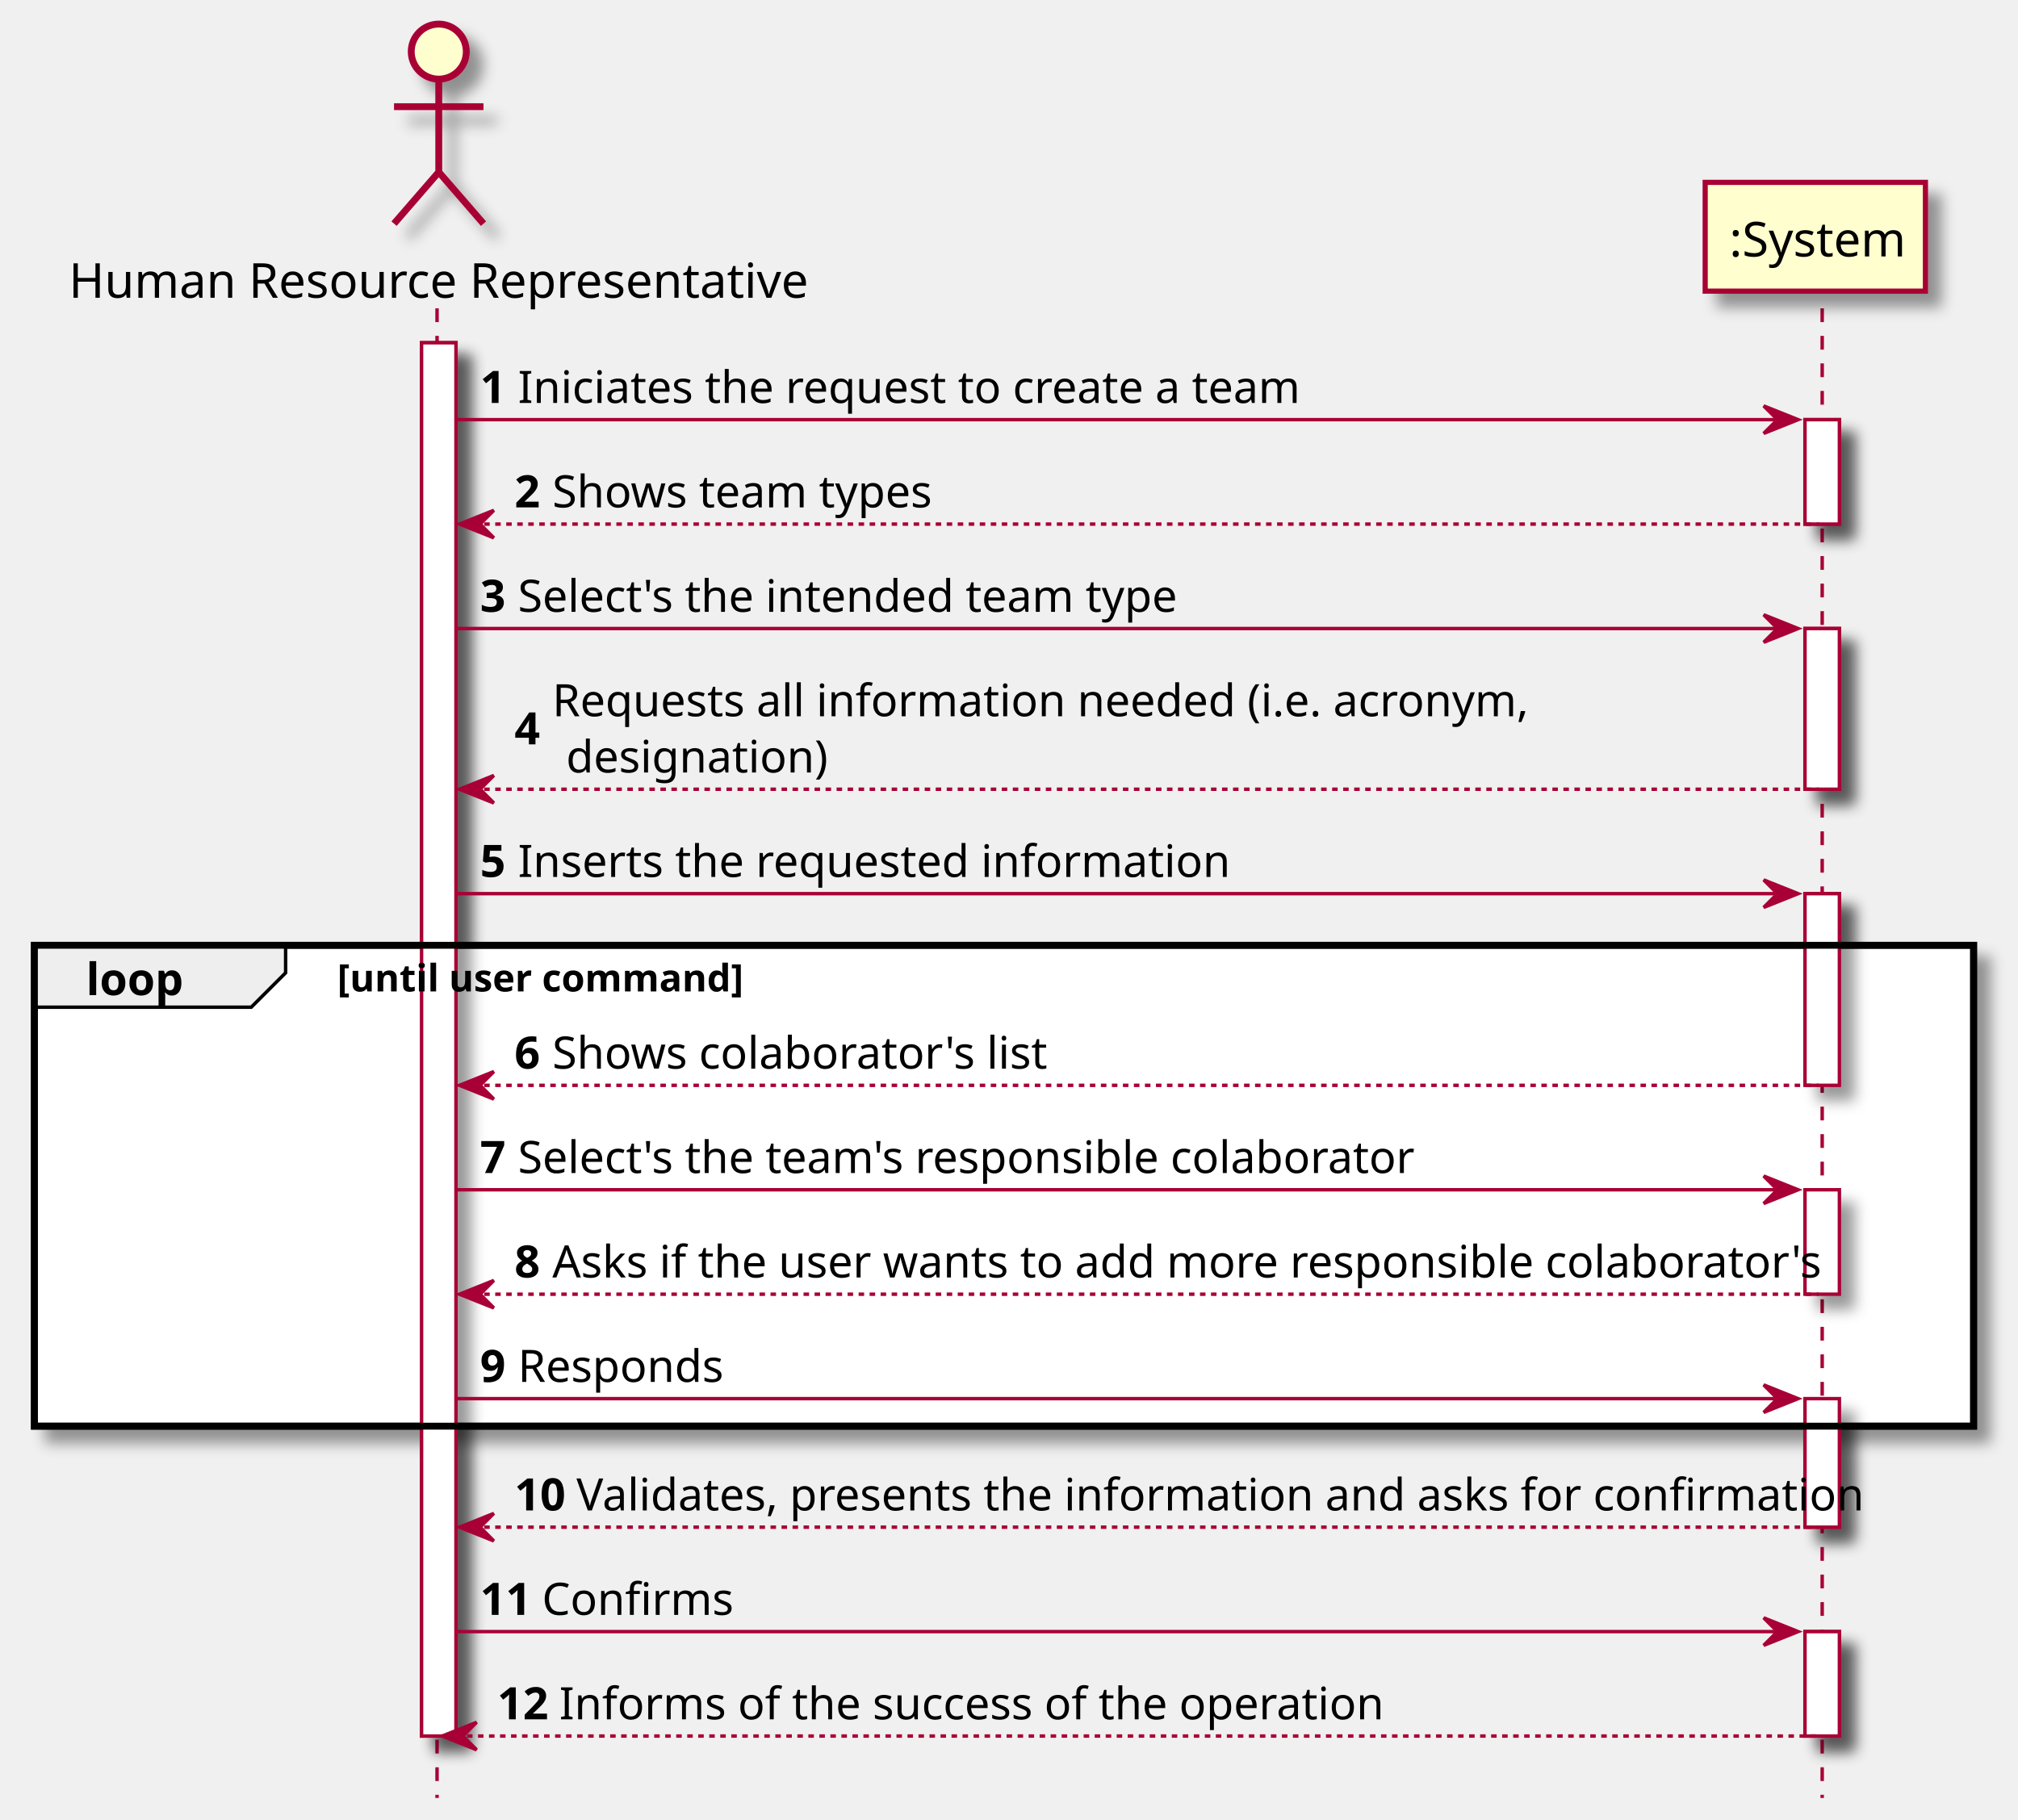
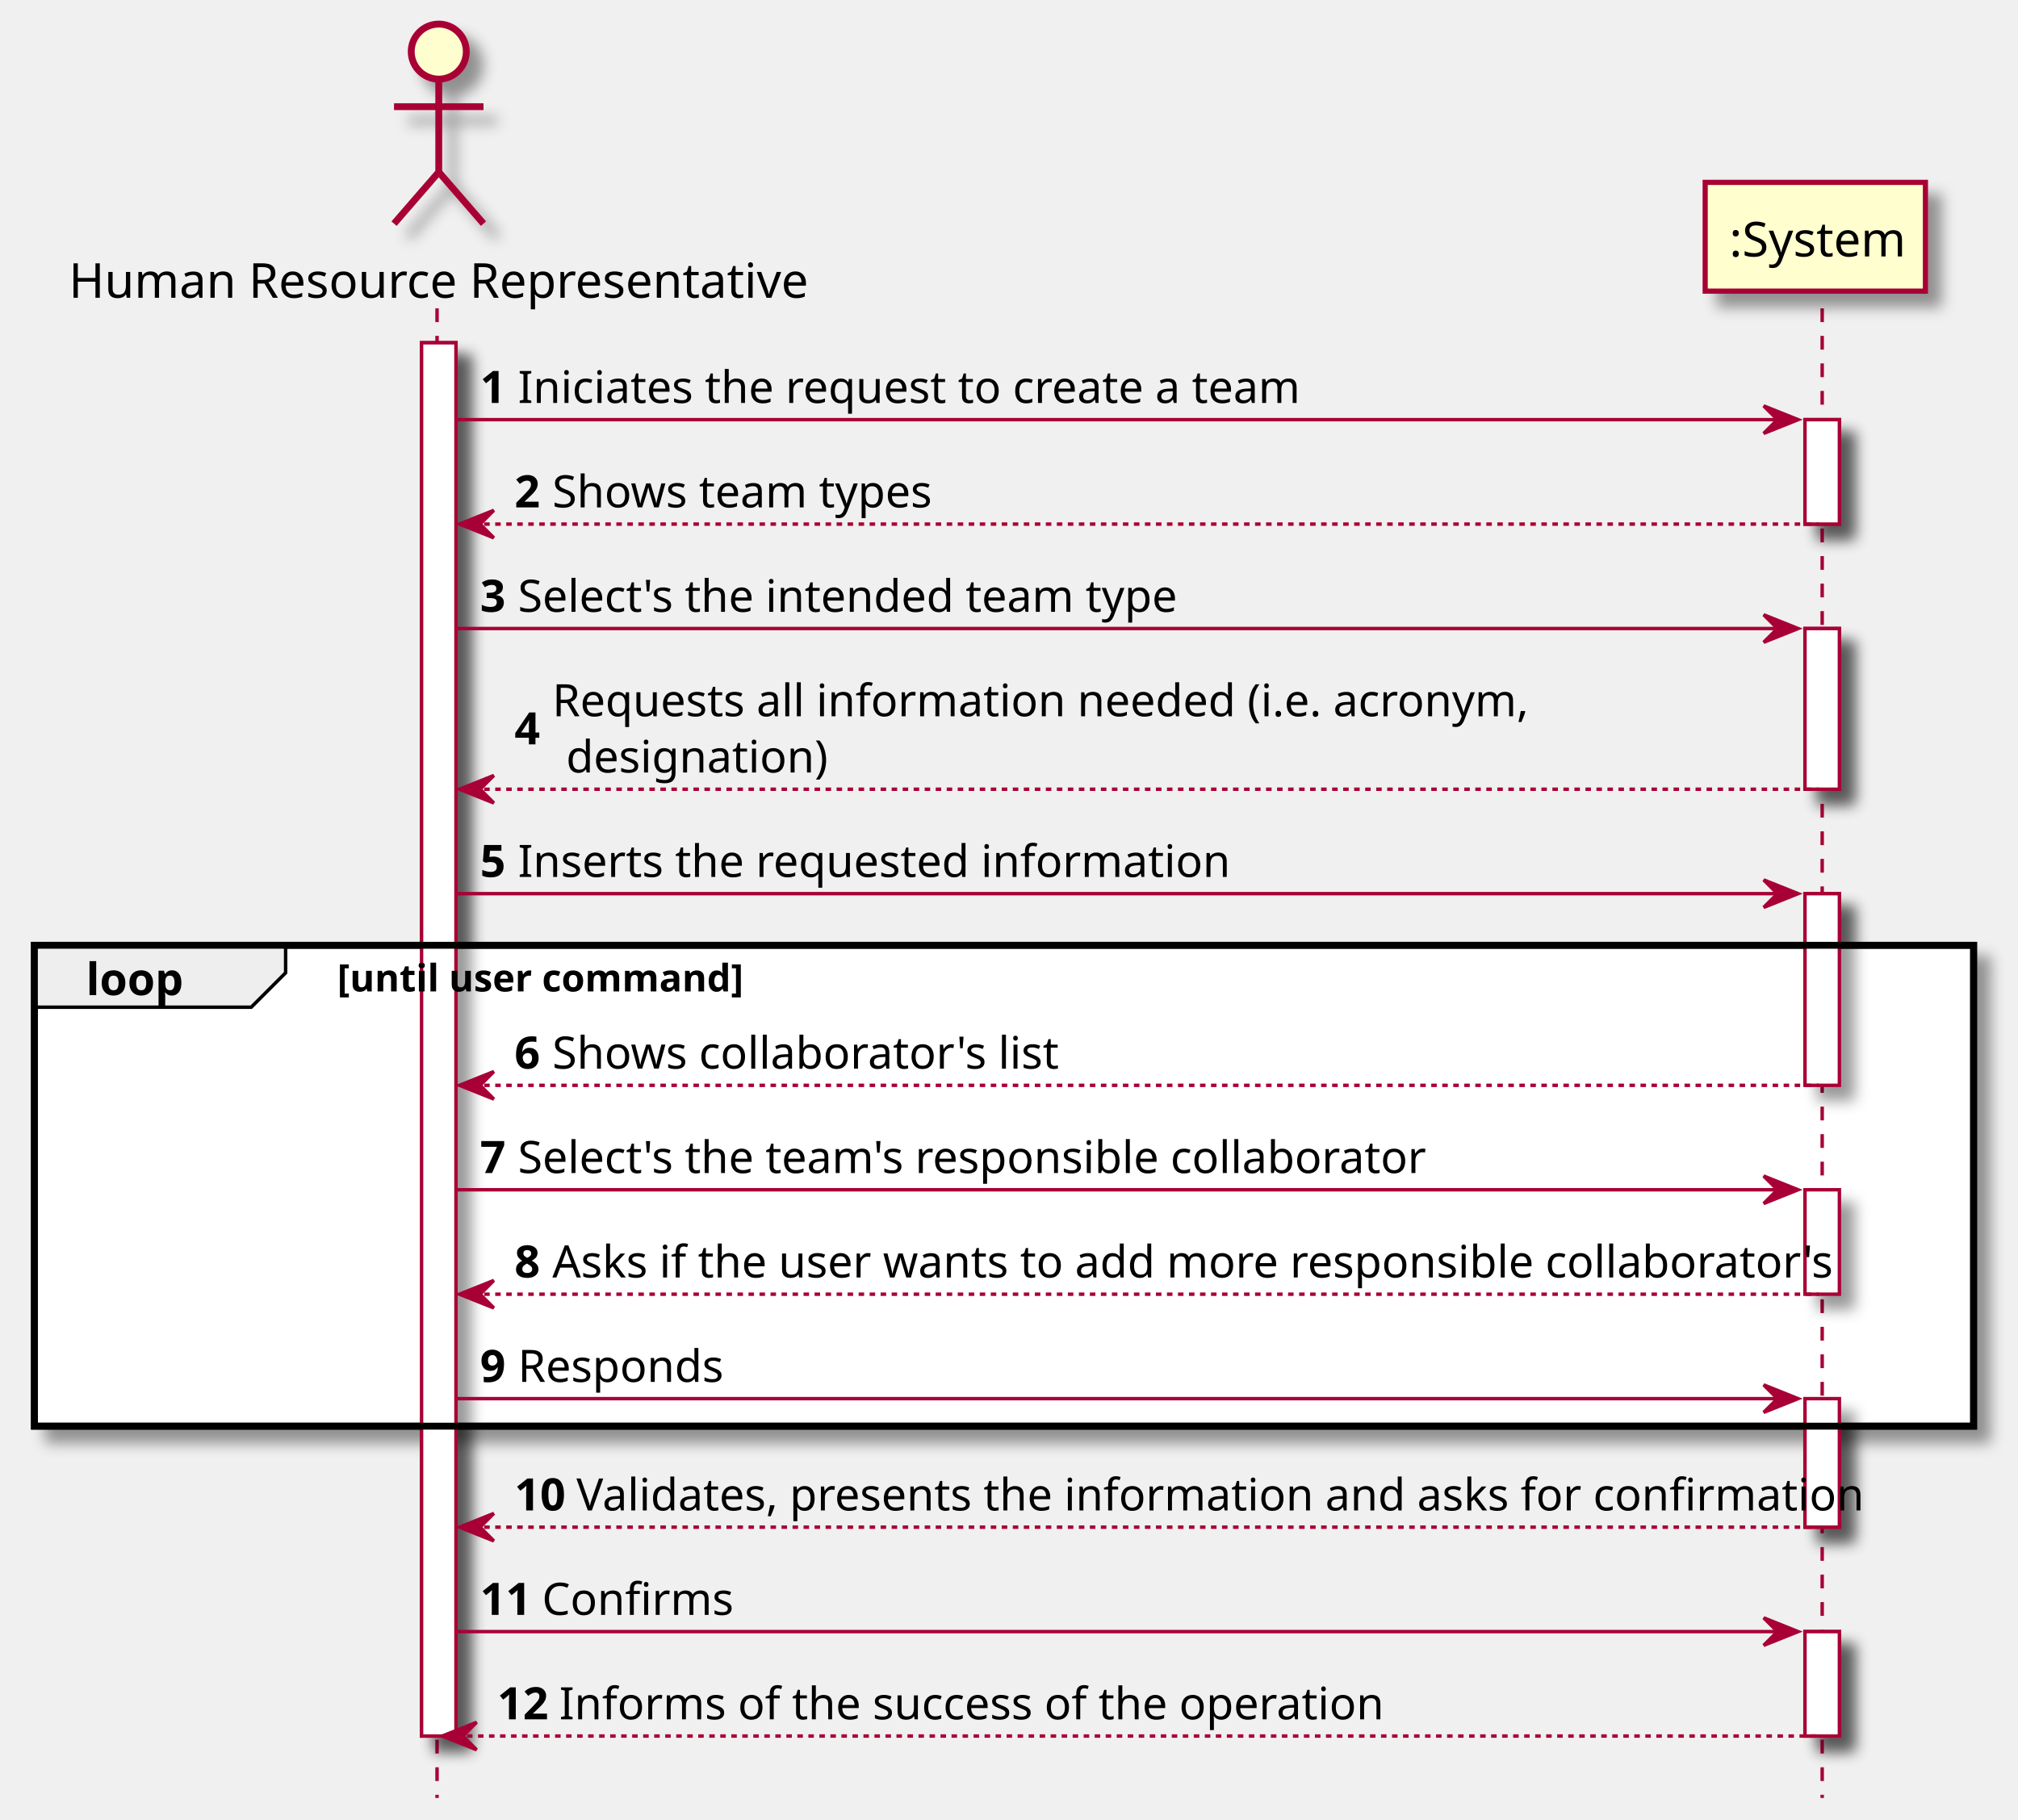
<svg xmlns="http://www.w3.org/2000/svg" contentScriptType="application/ecmascript" contentStyleType="text/css" height="661.25px" preserveAspectRatio="none" style="width:733px;height:661px;" version="1.1" viewBox="0 0 733 661" width="733.75px" zoomAndPan="magnify">
  <defs>
-     <filter height="300%" id="f1764miiarm3e1" width="300%" x="-1" y="-1">
+     <filter height="300%" id="fhu5rj9k4pygp" width="300%" x="-1" y="-1">
      <feGaussianBlur result="blurOut" stdDeviation="2.5" />
      <feColorMatrix in="blurOut" result="blurOut2" type="matrix" values="0 0 0 0 0 0 0 0 0 0 0 0 0 0 0 0 0 0 .4 0" />
      <feOffset dx="5.0" dy="5.0" in="blurOut2" result="blurOut3" />
      <feBlend in="SourceGraphic" in2="blurOut3" mode="normal" />
    </filter>
  </defs>
  <g>
-     <rect fill="#FFFFFF" filter="url(#f1764miiarm3e1)" height="506.152" style="stroke:#A80036;stroke-width:1.25;" width="12.5" x="153.125" y="124.512" />
-     <rect fill="#FFFFFF" filter="url(#f1764miiarm3e1)" height="37.94" style="stroke:#A80036;stroke-width:1.25;" width="12.5" x="655.625" y="152.451" />
-     <rect fill="#FFFFFF" filter="url(#f1764miiarm3e1)" height="58.379" style="stroke:#A80036;stroke-width:1.25;" width="12.5" x="655.625" y="228.33" />
-     <rect fill="#FFFFFF" filter="url(#f1764miiarm3e1)" height="69.629" style="stroke:#A80036;stroke-width:1.25;" width="12.5" x="655.625" y="324.648" />
-     <rect fill="#FFFFFF" filter="url(#f1764miiarm3e1)" height="37.94" style="stroke:#A80036;stroke-width:1.25;" width="12.5" x="655.625" y="432.217" />
-     <rect fill="#FFFFFF" filter="url(#f1764miiarm3e1)" height="46.69" style="stroke:#A80036;stroke-width:1.25;" width="12.5" x="655.625" y="508.096" />
-     <rect fill="#FFFFFF" filter="url(#f1764miiarm3e1)" height="37.94" style="stroke:#A80036;stroke-width:1.25;" width="12.5" x="655.625" y="592.725" />
-     <rect fill="#FFFFFF" filter="url(#f1764miiarm3e1)" height="174.697" style="stroke:#000000;stroke-width:2.5;" width="704.375" x="12.5" y="343.398" />
+     <rect fill="#FFFFFF" filter="url(#fhu5rj9k4pygp)" height="506.152" style="stroke:#A80036;stroke-width:1.25;" width="12.5" x="153.125" y="124.512" />
+     <rect fill="#FFFFFF" filter="url(#fhu5rj9k4pygp)" height="37.94" style="stroke:#A80036;stroke-width:1.25;" width="12.5" x="655.625" y="152.451" />
+     <rect fill="#FFFFFF" filter="url(#fhu5rj9k4pygp)" height="58.379" style="stroke:#A80036;stroke-width:1.25;" width="12.5" x="655.625" y="228.33" />
+     <rect fill="#FFFFFF" filter="url(#fhu5rj9k4pygp)" height="69.629" style="stroke:#A80036;stroke-width:1.25;" width="12.5" x="655.625" y="324.648" />
+     <rect fill="#FFFFFF" filter="url(#fhu5rj9k4pygp)" height="37.94" style="stroke:#A80036;stroke-width:1.25;" width="12.5" x="655.625" y="432.217" />
+     <rect fill="#FFFFFF" filter="url(#fhu5rj9k4pygp)" height="46.69" style="stroke:#A80036;stroke-width:1.25;" width="12.5" x="655.625" y="508.096" />
+     <rect fill="#FFFFFF" filter="url(#fhu5rj9k4pygp)" height="37.94" style="stroke:#A80036;stroke-width:1.25;" width="12.5" x="655.625" y="592.725" />
+     <rect fill="#FFFFFF" filter="url(#fhu5rj9k4pygp)" height="174.697" style="stroke:#000000;stroke-width:2.5;" width="704.375" x="12.5" y="343.398" />
    <line style="stroke:#A80036;stroke-width:1.25;stroke-dasharray:5.0,5.0;" x1="158.75" x2="158.75" y1="112.012" y2="653.164" />
    <line style="stroke:#A80036;stroke-width:1.25;stroke-dasharray:5.0,5.0;" x1="661.875" x2="661.875" y1="112.012" y2="653.164" />
    <text fill="#000000" font-family="sans-serif" font-size="17.5" lengthAdjust="spacing" textLength="261.25" x="25" y="108.166">Human Resource Representative</text>
-     <ellipse cx="159.375" cy="18.75" fill="#FEFECE" filter="url(#f1764miiarm3e1)" rx="10" ry="10" style="stroke:#A80036;stroke-width:2.5;" />
-     <path d="M159.375,28.75 L159.375,62.5 M143.125,38.75 L175.625,38.75 M159.375,62.5 L143.125,81.25 M159.375,62.5 L175.625,81.25 " fill="none" filter="url(#f1764miiarm3e1)" style="stroke:#A80036;stroke-width:2.5;" />
-     <rect fill="#FEFECE" filter="url(#f1764miiarm3e1)" height="39.512" style="stroke:#A80036;stroke-width:1.875;" width="80" x="619.375" y="66.25" />
+     <ellipse cx="159.375" cy="18.75" fill="#FEFECE" filter="url(#fhu5rj9k4pygp)" rx="10" ry="10" style="stroke:#A80036;stroke-width:2.5;" />
+     <path d="M159.375,28.75 L159.375,62.5 M143.125,38.75 L175.625,38.75 M159.375,62.5 L143.125,81.25 M159.375,62.5 L175.625,81.25 " fill="none" filter="url(#fhu5rj9k4pygp)" style="stroke:#A80036;stroke-width:2.5;" />
+     <rect fill="#FEFECE" filter="url(#fhu5rj9k4pygp)" height="39.512" style="stroke:#A80036;stroke-width:1.875;" width="80" x="619.375" y="66.25" />
    <text fill="#000000" font-family="sans-serif" font-size="17.5" lengthAdjust="spacing" textLength="62.5" x="628.125" y="93.166">:System</text>
-     <rect fill="#FFFFFF" filter="url(#f1764miiarm3e1)" height="506.152" style="stroke:#A80036;stroke-width:1.25;" width="12.5" x="153.125" y="124.512" />
-     <rect fill="#FFFFFF" filter="url(#f1764miiarm3e1)" height="37.94" style="stroke:#A80036;stroke-width:1.25;" width="12.5" x="655.625" y="152.451" />
-     <rect fill="#FFFFFF" filter="url(#f1764miiarm3e1)" height="58.379" style="stroke:#A80036;stroke-width:1.25;" width="12.5" x="655.625" y="228.33" />
-     <rect fill="#FFFFFF" filter="url(#f1764miiarm3e1)" height="69.629" style="stroke:#A80036;stroke-width:1.25;" width="12.5" x="655.625" y="324.648" />
-     <rect fill="#FFFFFF" filter="url(#f1764miiarm3e1)" height="37.94" style="stroke:#A80036;stroke-width:1.25;" width="12.5" x="655.625" y="432.217" />
-     <rect fill="#FFFFFF" filter="url(#f1764miiarm3e1)" height="46.69" style="stroke:#A80036;stroke-width:1.25;" width="12.5" x="655.625" y="508.096" />
-     <rect fill="#FFFFFF" filter="url(#f1764miiarm3e1)" height="37.94" style="stroke:#A80036;stroke-width:1.25;" width="12.5" x="655.625" y="592.725" />
+     <rect fill="#FFFFFF" filter="url(#fhu5rj9k4pygp)" height="506.152" style="stroke:#A80036;stroke-width:1.25;" width="12.5" x="153.125" y="124.512" />
+     <rect fill="#FFFFFF" filter="url(#fhu5rj9k4pygp)" height="37.94" style="stroke:#A80036;stroke-width:1.25;" width="12.5" x="655.625" y="152.451" />
+     <rect fill="#FFFFFF" filter="url(#fhu5rj9k4pygp)" height="58.379" style="stroke:#A80036;stroke-width:1.25;" width="12.5" x="655.625" y="228.33" />
+     <rect fill="#FFFFFF" filter="url(#fhu5rj9k4pygp)" height="69.629" style="stroke:#A80036;stroke-width:1.25;" width="12.5" x="655.625" y="324.648" />
+     <rect fill="#FFFFFF" filter="url(#fhu5rj9k4pygp)" height="37.94" style="stroke:#A80036;stroke-width:1.25;" width="12.5" x="655.625" y="432.217" />
+     <rect fill="#FFFFFF" filter="url(#fhu5rj9k4pygp)" height="46.69" style="stroke:#A80036;stroke-width:1.25;" width="12.5" x="655.625" y="508.096" />
+     <rect fill="#FFFFFF" filter="url(#fhu5rj9k4pygp)" height="37.94" style="stroke:#A80036;stroke-width:1.25;" width="12.5" x="655.625" y="592.725" />
    <polygon fill="#A80036" points="640.625,147.451,653.125,152.451,640.625,157.451,645.625,152.451" style="stroke:#A80036;stroke-width:1.25;" />
    <line style="stroke:#A80036;stroke-width:1.25;" x1="165.625" x2="648.125" y1="152.451" y2="152.451" />
    <text fill="#000000" font-family="sans-serif" font-size="16.25" font-weight="bold" lengthAdjust="spacing" textLength="8.75" x="174.375" y="146.381">1</text>
    <text fill="#000000" font-family="sans-serif" font-size="16.25" lengthAdjust="spacing" textLength="270" x="188.125" y="146.381">Iniciates the request to create a team</text>
    <polygon fill="#A80036" points="179.375,185.391,166.875,190.391,179.375,195.391,174.375,190.391" style="stroke:#A80036;stroke-width:1.25;" />
    <line style="stroke:#A80036;stroke-width:1.25;stroke-dasharray:2.0,2.0;" x1="171.875" x2="660.625" y1="190.391" y2="190.391" />
    <text fill="#000000" font-family="sans-serif" font-size="16.25" font-weight="bold" lengthAdjust="spacing" textLength="8.75" x="186.875" y="184.32">2</text>
    <text fill="#000000" font-family="sans-serif" font-size="16.25" lengthAdjust="spacing" textLength="135" x="200.625" y="184.32">Shows team types</text>
    <polygon fill="#A80036" points="640.625,223.33,653.125,228.33,640.625,233.33,645.625,228.33" style="stroke:#A80036;stroke-width:1.25;" />
    <line style="stroke:#A80036;stroke-width:1.25;" x1="165.625" x2="648.125" y1="228.33" y2="228.33" />
    <text fill="#000000" font-family="sans-serif" font-size="16.25" font-weight="bold" lengthAdjust="spacing" textLength="8.75" x="174.375" y="222.26">3</text>
    <text fill="#000000" font-family="sans-serif" font-size="16.25" lengthAdjust="spacing" textLength="228.75" x="188.125" y="222.26">Select's the intended team type</text>
    <polygon fill="#A80036" points="179.375,281.709,166.875,286.709,179.375,291.709,174.375,286.709" style="stroke:#A80036;stroke-width:1.25;" />
    <line style="stroke:#A80036;stroke-width:1.25;stroke-dasharray:2.0,2.0;" x1="171.875" x2="660.625" y1="286.709" y2="286.709" />
    <text fill="#000000" font-family="sans-serif" font-size="16.25" font-weight="bold" lengthAdjust="spacing" textLength="8.75" x="186.875" y="270.419">4</text>
    <text fill="#000000" font-family="sans-serif" font-size="16.25" lengthAdjust="spacing" textLength="336.25" x="200.625" y="260.199">Requests all information needed (i.e. acronym,</text>
    <text fill="#000000" font-family="sans-serif" font-size="16.25" lengthAdjust="spacing" textLength="87.5" x="205.625" y="280.638">designation)</text>
    <polygon fill="#A80036" points="640.625,319.648,653.125,324.648,640.625,329.648,645.625,324.648" style="stroke:#A80036;stroke-width:1.25;" />
    <line style="stroke:#A80036;stroke-width:1.25;" x1="165.625" x2="648.125" y1="324.648" y2="324.648" />
    <text fill="#000000" font-family="sans-serif" font-size="16.25" font-weight="bold" lengthAdjust="spacing" textLength="8.75" x="174.375" y="318.578">5</text>
    <text fill="#000000" font-family="sans-serif" font-size="16.25" lengthAdjust="spacing" textLength="236.25" x="188.125" y="318.578">Inserts the requested information</text>
    <path d="M12.5,343.398 L103.75,343.398 L103.75,353.398 L91.25,365.898 L12.5,365.898 L12.5,343.398 " fill="#EEEEEE" style="stroke:#000000;stroke-width:1.25;" />
    <rect fill="none" height="174.697" style="stroke:#000000;stroke-width:2.5;" width="704.375" x="12.5" y="343.398" />
    <text fill="#000000" font-family="sans-serif" font-size="16.25" font-weight="bold" lengthAdjust="spacing" textLength="35" x="31.25" y="361.517">loop</text>
    <text fill="#000000" font-family="sans-serif" font-size="13.75" font-weight="bold" lengthAdjust="spacing" textLength="148.75" x="122.5" y="360.172">[until user command]</text>
    <polygon fill="#A80036" points="179.375,389.277,166.875,394.277,179.375,399.277,174.375,394.277" style="stroke:#A80036;stroke-width:1.25;" />
    <line style="stroke:#A80036;stroke-width:1.25;stroke-dasharray:2.0,2.0;" x1="171.875" x2="660.625" y1="394.277" y2="394.277" />
    <text fill="#000000" font-family="sans-serif" font-size="16.25" font-weight="bold" lengthAdjust="spacing" textLength="8.75" x="186.875" y="388.207">6</text>
-     <text fill="#000000" font-family="sans-serif" font-size="16.25" lengthAdjust="spacing" textLength="171.25" x="200.625" y="388.207">Shows colaborator's list</text>
+     <text fill="#000000" font-family="sans-serif" font-size="16.25" lengthAdjust="spacing" textLength="175" x="200.625" y="388.207">Shows collaborator's list</text>
    <polygon fill="#A80036" points="640.625,427.217,653.125,432.217,640.625,437.217,645.625,432.217" style="stroke:#A80036;stroke-width:1.25;" />
    <line style="stroke:#A80036;stroke-width:1.25;" x1="165.625" x2="648.125" y1="432.217" y2="432.217" />
    <text fill="#000000" font-family="sans-serif" font-size="16.25" font-weight="bold" lengthAdjust="spacing" textLength="8.75" x="174.375" y="426.146">7</text>
-     <text fill="#000000" font-family="sans-serif" font-size="16.25" lengthAdjust="spacing" textLength="310" x="188.125" y="426.146">Select's the team's responsible colaborator</text>
+     <text fill="#000000" font-family="sans-serif" font-size="16.25" lengthAdjust="spacing" textLength="313.75" x="188.125" y="426.146">Select's the team's responsible collaborator</text>
    <polygon fill="#A80036" points="179.375,465.156,166.875,470.156,179.375,475.156,174.375,470.156" style="stroke:#A80036;stroke-width:1.25;" />
    <line style="stroke:#A80036;stroke-width:1.25;stroke-dasharray:2.0,2.0;" x1="171.875" x2="660.625" y1="470.156" y2="470.156" />
    <text fill="#000000" font-family="sans-serif" font-size="16.25" font-weight="bold" lengthAdjust="spacing" textLength="8.75" x="186.875" y="464.086">8</text>
-     <text fill="#000000" font-family="sans-serif" font-size="16.25" lengthAdjust="spacing" textLength="436.25" x="200.625" y="464.086">Asks if the user wants to add more responsible colaborator's</text>
+     <text fill="#000000" font-family="sans-serif" font-size="16.25" lengthAdjust="spacing" textLength="440" x="200.625" y="464.086">Asks if the user wants to add more responsible collaborator's</text>
    <polygon fill="#A80036" points="640.625,503.096,653.125,508.096,640.625,513.096,645.625,508.096" style="stroke:#A80036;stroke-width:1.25;" />
    <line style="stroke:#A80036;stroke-width:1.25;" x1="165.625" x2="648.125" y1="508.096" y2="508.096" />
    <text fill="#000000" font-family="sans-serif" font-size="16.25" font-weight="bold" lengthAdjust="spacing" textLength="8.75" x="174.375" y="502.025">9</text>
    <text fill="#000000" font-family="sans-serif" font-size="16.25" lengthAdjust="spacing" textLength="72.5" x="188.125" y="502.025">Responds</text>
    <polygon fill="#A80036" points="179.375,549.785,166.875,554.785,179.375,559.785,174.375,554.785" style="stroke:#A80036;stroke-width:1.25;" />
    <line style="stroke:#A80036;stroke-width:1.25;stroke-dasharray:2.0,2.0;" x1="171.875" x2="660.625" y1="554.785" y2="554.785" />
    <text fill="#000000" font-family="sans-serif" font-size="16.25" font-weight="bold" lengthAdjust="spacing" textLength="17.5" x="186.875" y="548.715">10</text>
    <text fill="#000000" font-family="sans-serif" font-size="16.25" lengthAdjust="spacing" textLength="437.5" x="209.375" y="548.715">Validates, presents the information and asks for confirmation</text>
    <polygon fill="#A80036" points="640.625,587.725,653.125,592.725,640.625,597.725,645.625,592.725" style="stroke:#A80036;stroke-width:1.25;" />
    <line style="stroke:#A80036;stroke-width:1.25;" x1="165.625" x2="648.125" y1="592.725" y2="592.725" />
    <text fill="#000000" font-family="sans-serif" font-size="16.25" font-weight="bold" lengthAdjust="spacing" textLength="17.5" x="174.375" y="586.654">11</text>
    <text fill="#000000" font-family="sans-serif" font-size="16.25" lengthAdjust="spacing" textLength="63.75" x="196.875" y="586.654">Confirms</text>
    <polygon fill="#A80036" points="173.125,625.664,160.625,630.664,173.125,635.664,168.125,630.664" style="stroke:#A80036;stroke-width:1.25;" />
    <line style="stroke:#A80036;stroke-width:1.25;stroke-dasharray:2.0,2.0;" x1="165.625" x2="660.625" y1="630.664" y2="630.664" />
    <text fill="#000000" font-family="sans-serif" font-size="16.25" font-weight="bold" lengthAdjust="spacing" textLength="17.5" x="180.625" y="624.593">12</text>
    <text fill="#000000" font-family="sans-serif" font-size="16.25" lengthAdjust="spacing" textLength="280" x="203.125" y="624.593">Informs of the success of the operation</text>
  </g>
</svg>
